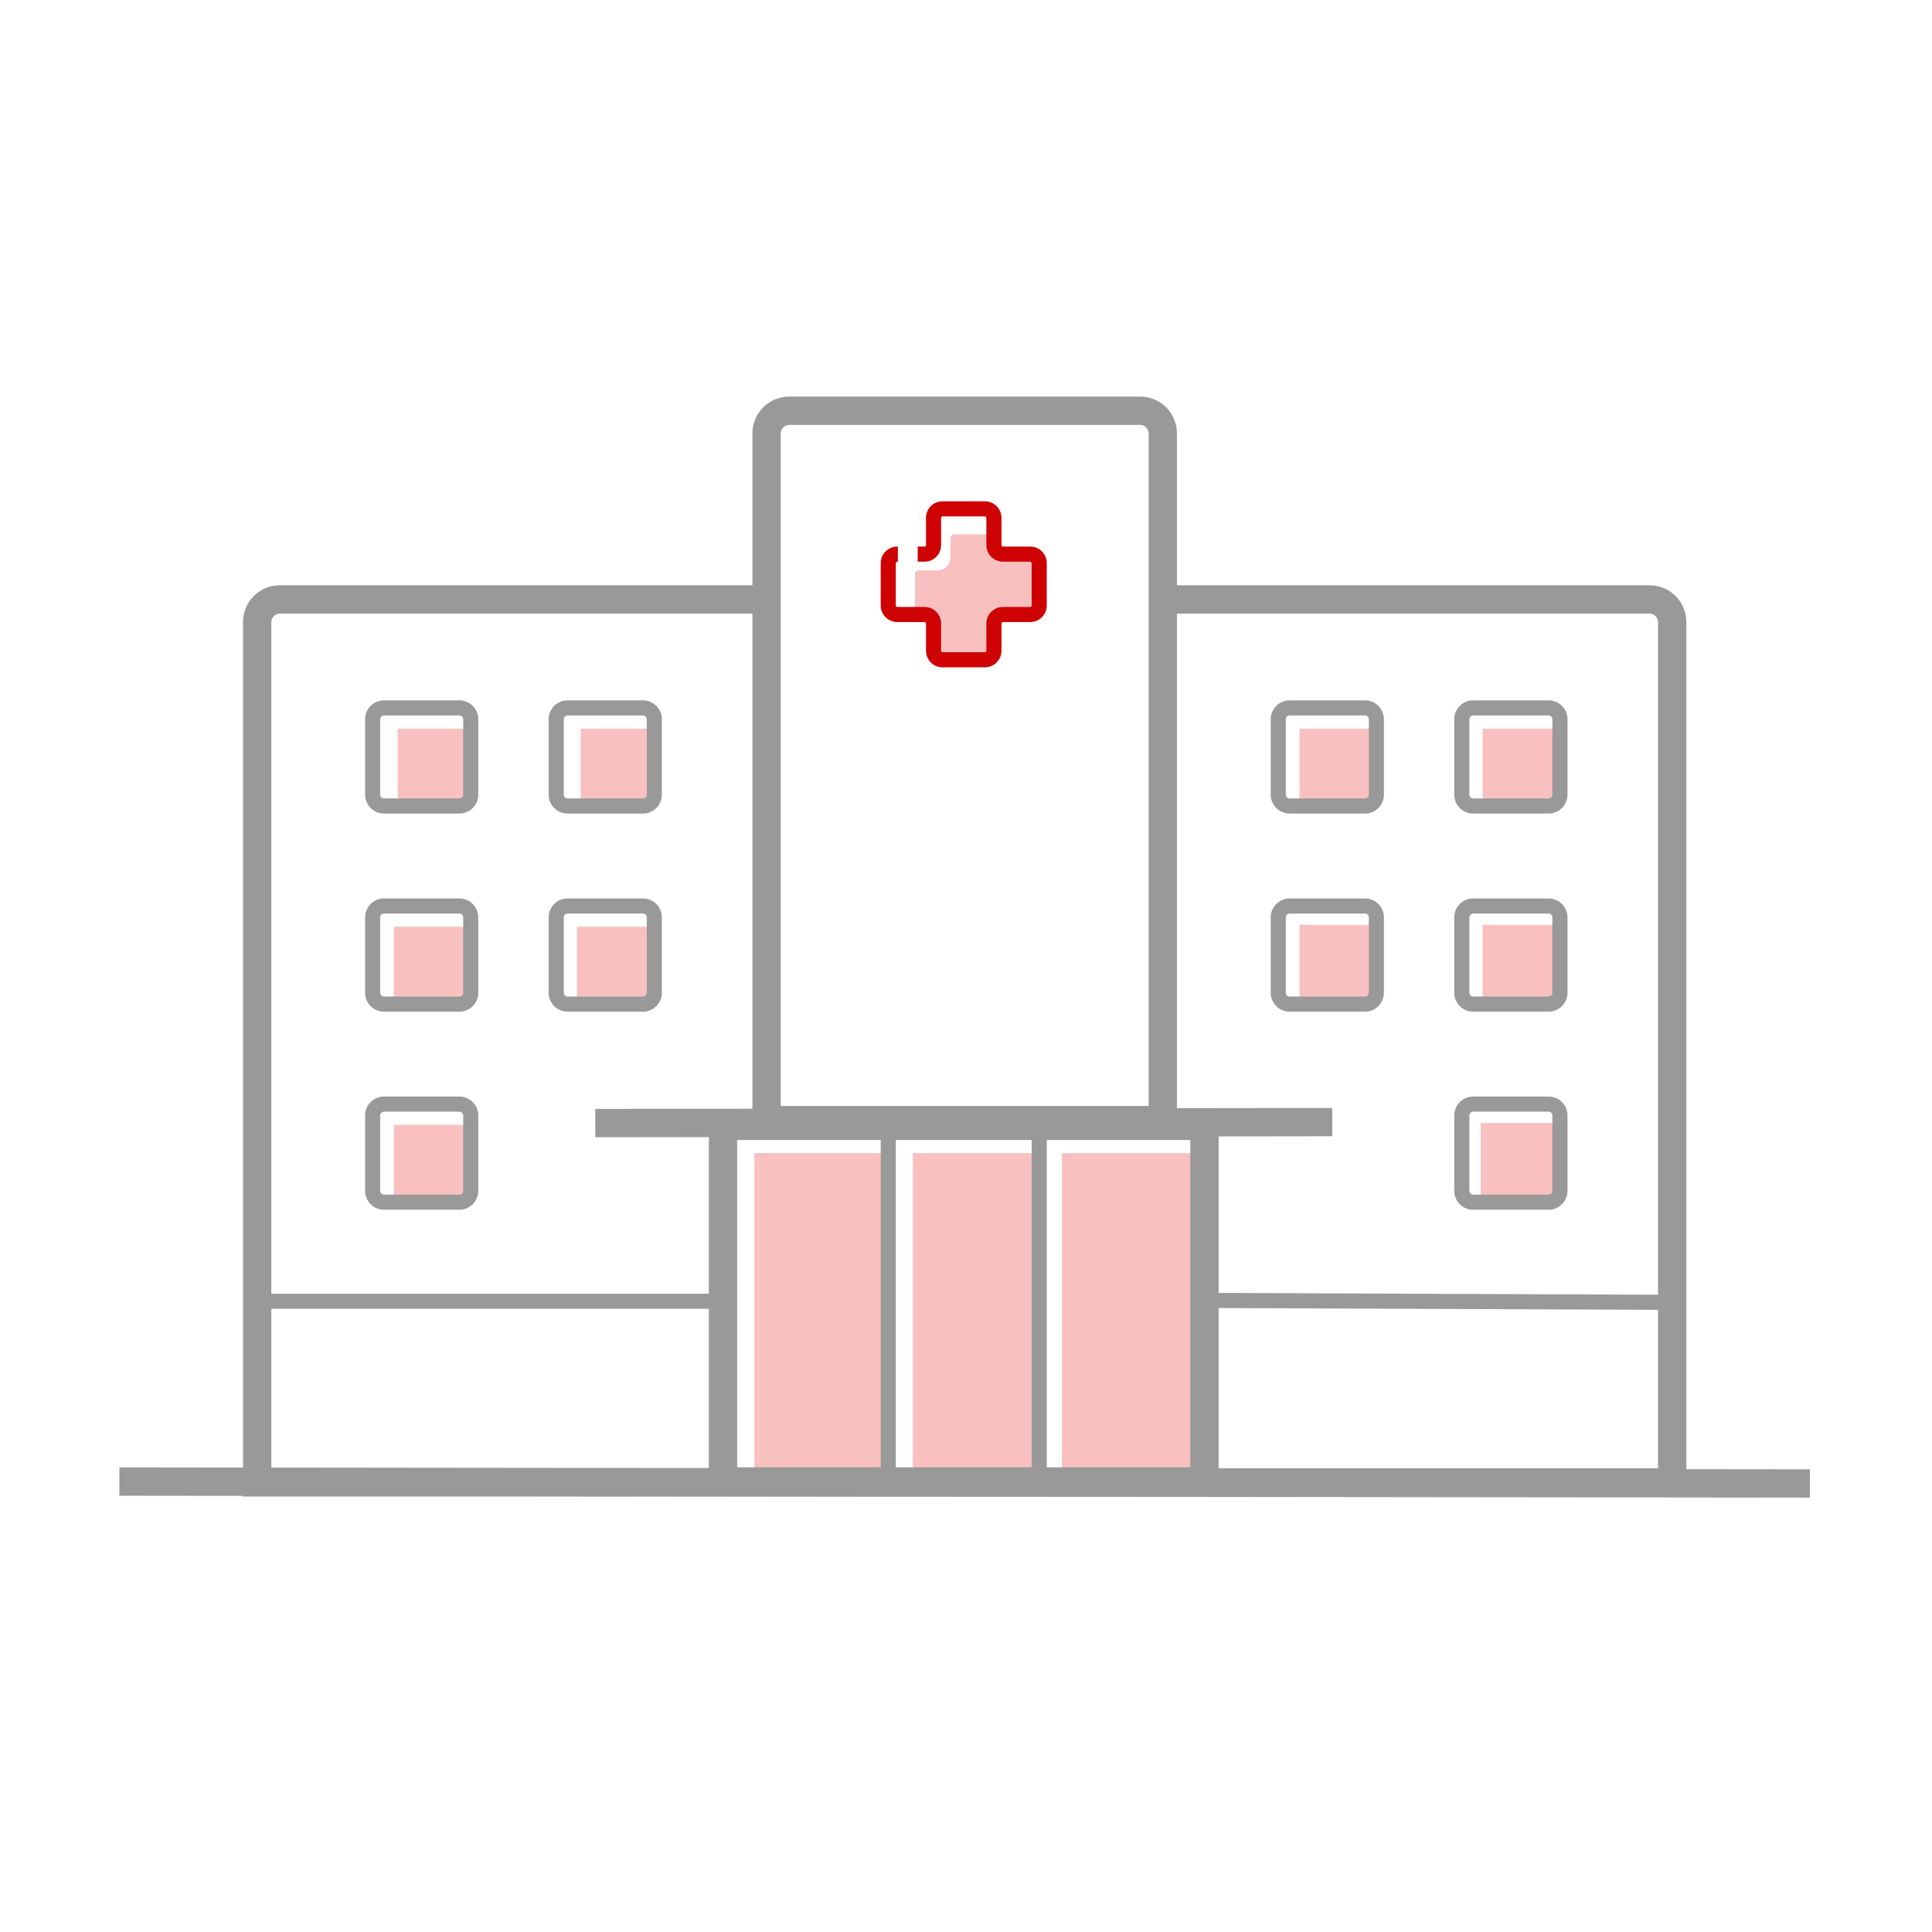
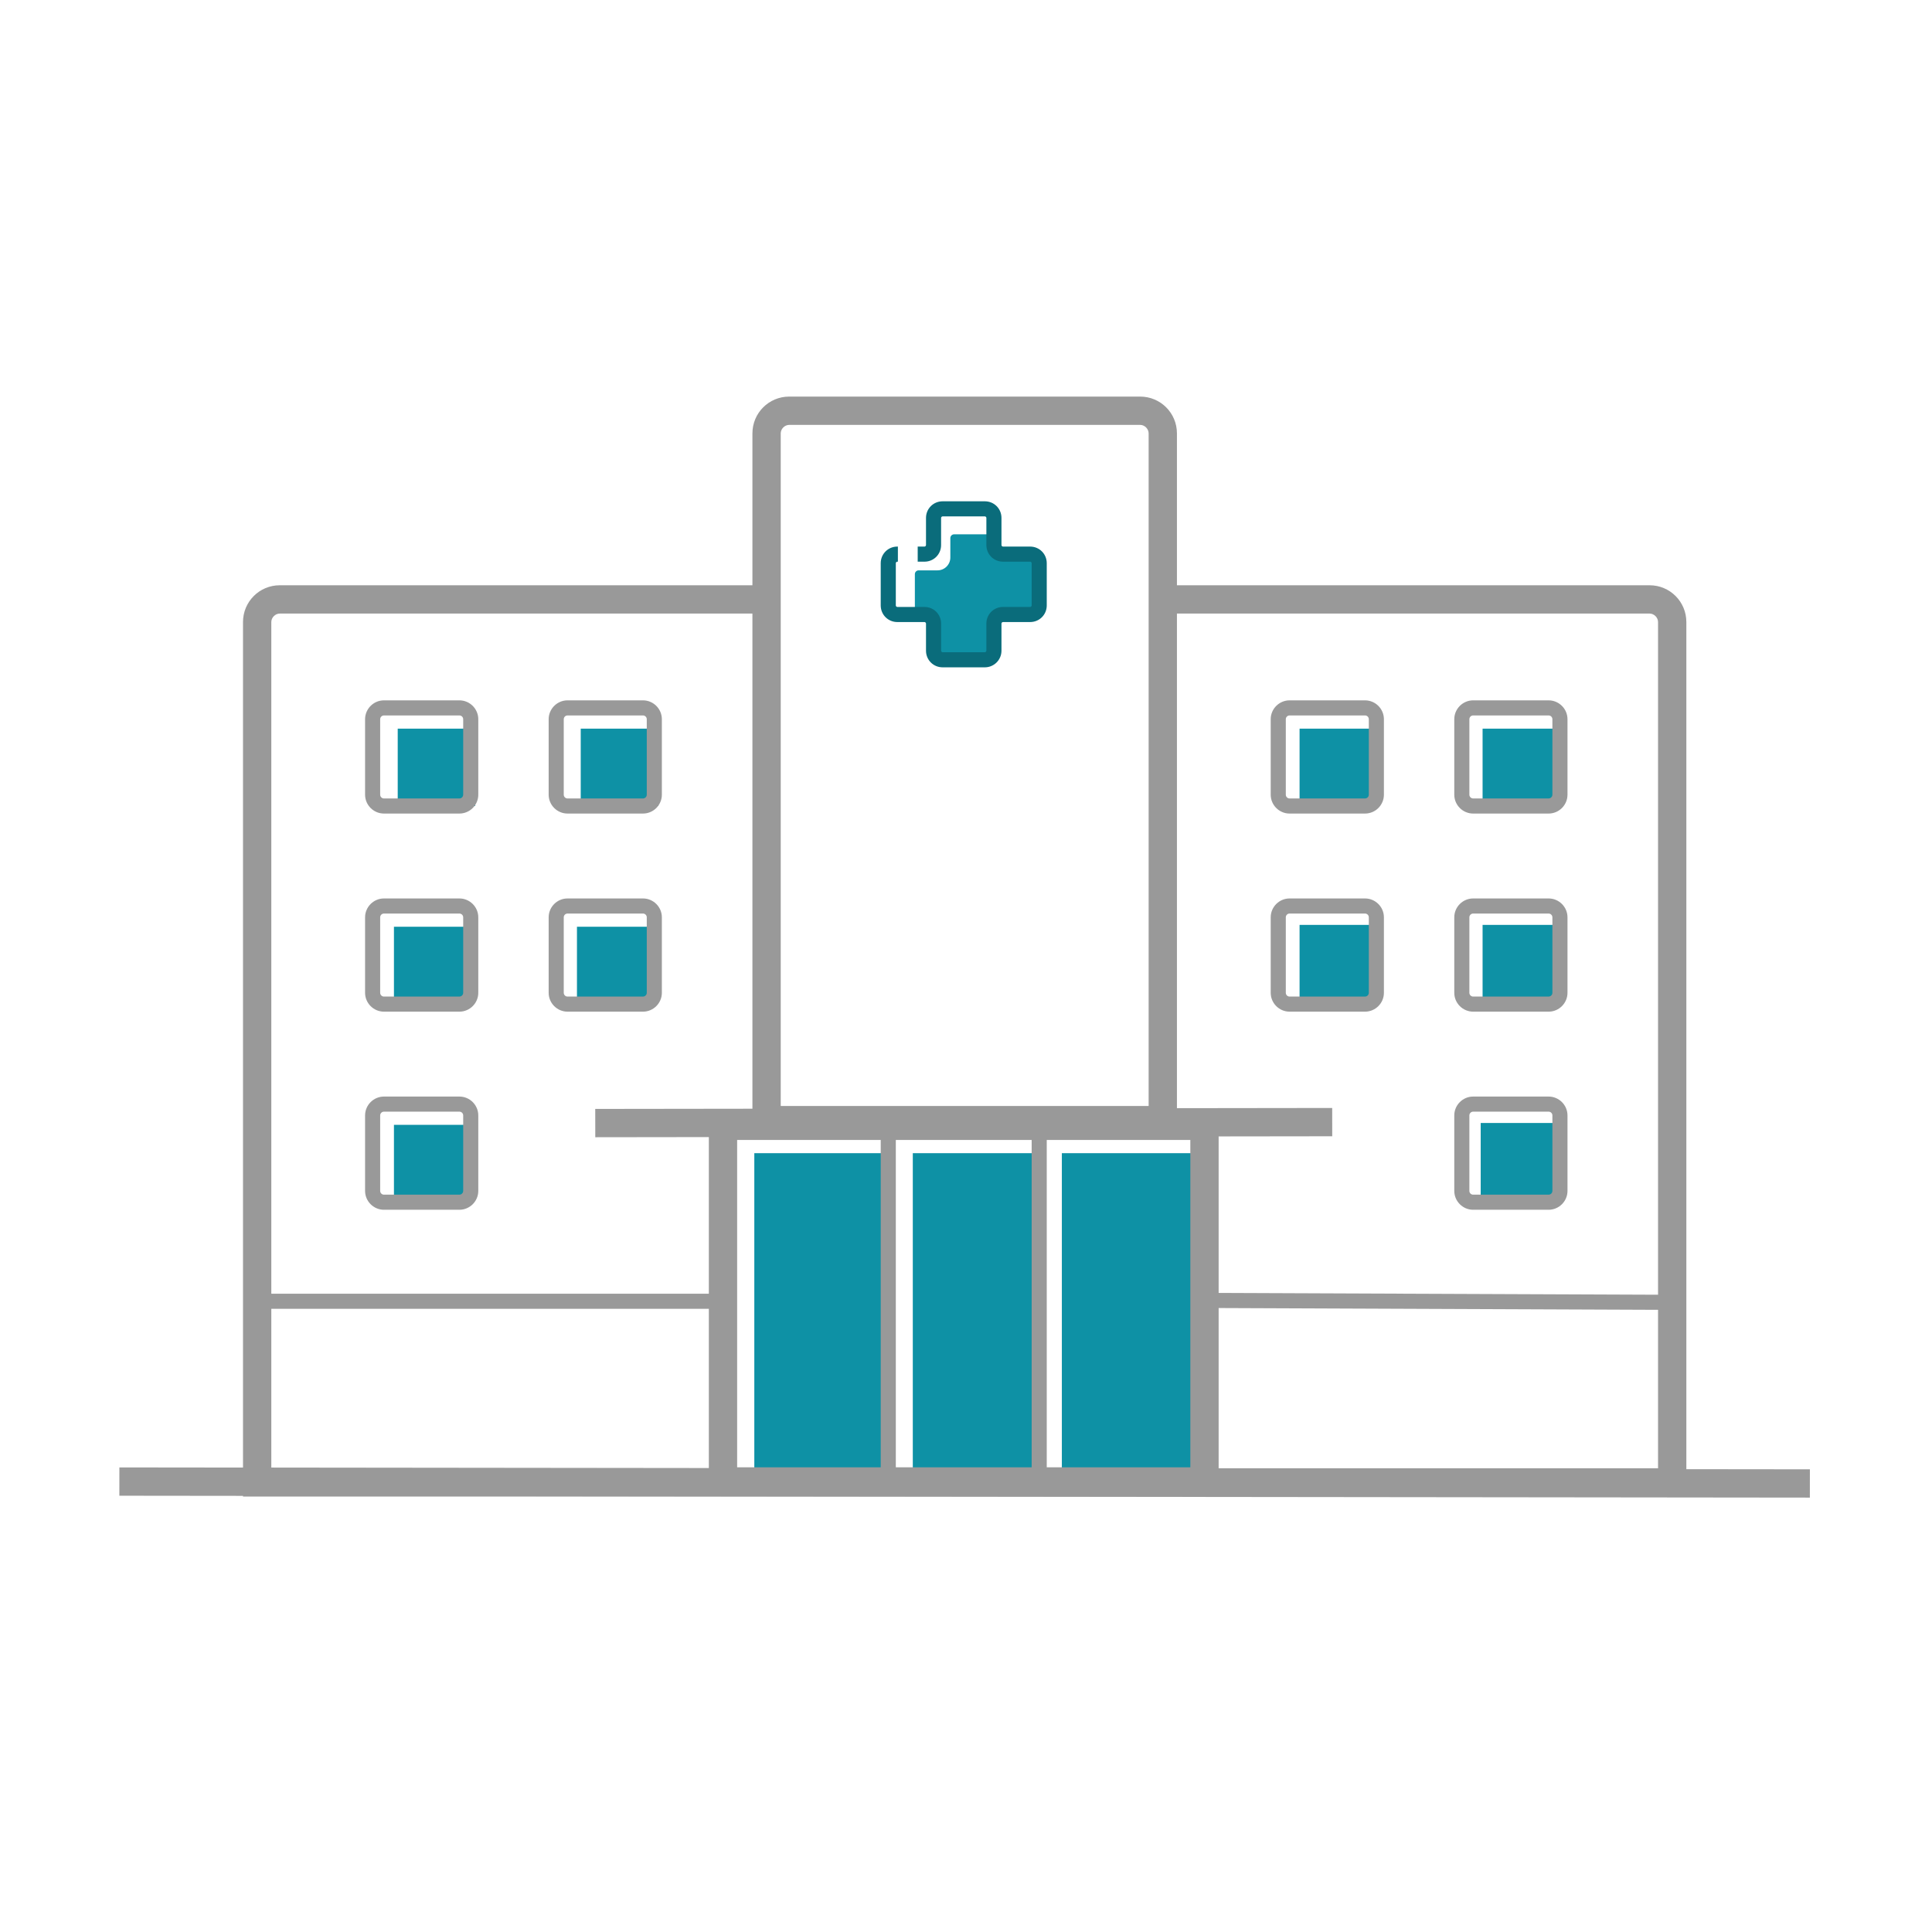
<svg xmlns="http://www.w3.org/2000/svg" width="800px" height="800px" viewBox="0 0 1024 1024" class="icon" version="1.1">
-   <path d="M210.8 386.2h41v41h-41zM307.8 386.2h41v41h-41zM688.8 386.2h41v41h-41zM785.8 386.2h41v41h-41zM688.8 490.2h41v41h-41zM785.8 490.2h41v41h-41zM784.8 595.2h41v41h-41zM208.8 491.2h41v41h-41zM305.8 491.2h41v41h-41zM208.8 596.2h41v41h-41zM483.8 611.2h64v173h-64zM562.8 611.2h76v173h-76zM399.8 611.2h69v173h-69zM527.1 291.6v-6.4c0-1.1-0.9-2-2-2h-19.4c-1.1 0-2 0.9-2 2v10.3c0 3.7-3 6.8-6.8 6.8h-10c-1.1 0-2 0.9-2 2v19.4c0 1.1 0.9 2 2 2h5.9c1.8 0 4.5 1.4 4.5 3.2l0.3 13.3c0 3.3 1 5.9 4.3 5.9h4.2c1.4 0 2.7 0.5 3.8-0.3h14.3c1.7 0 3-1.4 3-3V332c0-3.5 2.8-6.3 6.3-6.3h13.1c1.1 0 2-0.9 2-2V301c0-2.4-2-4.4-4.4-4.4h-12c-2.9 0-5.1-2.2-5.1-5z" fill="#F9C0C0" />
-   <path d="M522 353.7h-22.4c-4.9 0-8.8-3.9-8.8-8.8v-14.4c0-0.4-0.4-0.8-0.8-0.8h-14.4c-4.9 0-8.8-3.9-8.8-8.8v-22.4c0-4.9 3.9-8.8 8.8-8.8h0.3v8h-0.3c-0.4 0-0.8 0.4-0.8 0.8v22.4c0 0.4 0.4 0.8 0.8 0.8H490c4.9 0 8.8 3.9 8.8 8.8v14.4c0 0.4 0.4 0.8 0.8 0.8H522c0.4 0 0.8-0.4 0.8-0.8v-14.4c0-4.9 3.9-8.8 8.8-8.8H546c0.4 0 0.8-0.4 0.8-0.8v-22.4c0-0.4-0.4-0.8-0.8-0.8h-14.4c-4.9 0-8.8-3.9-8.8-8.8v-14.4c0-0.4-0.4-0.8-0.8-0.8h-22.4c-0.4 0-0.8 0.4-0.8 0.8v14.4c0 4.9-3.9 8.8-8.8 8.8h-3.6v-8h3.6c0.4 0 0.8-0.4 0.8-0.8v-14.4c0-4.9 3.9-8.8 8.8-8.8H522c4.9 0 8.8 3.9 8.8 8.8v14.4c0 0.4 0.4 0.8 0.8 0.8H546c4.9 0 8.8 3.9 8.8 8.8v22.4c0 4.9-3.9 8.8-8.8 8.8h-14.4c-0.4 0-0.8 0.4-0.8 0.8v14.4c0 4.9-4 8.8-8.8 8.8z" fill="#CE0202" />
+   <path d="M210.8 386.2h41v41h-41zM307.8 386.2h41v41h-41zM688.8 386.2h41v41h-41zM785.8 386.2h41v41h-41zM688.8 490.2h41v41h-41zM785.8 490.2h41v41h-41zM784.8 595.2h41v41h-41zM208.8 491.2h41v41h-41zM305.8 491.2h41v41h-41zM208.8 596.2h41v41h-41zM483.8 611.2h64v173h-64zM562.8 611.2h76v173h-76zM399.8 611.2h69v173h-69zM527.1 291.6v-6.4c0-1.1-0.9-2-2-2h-19.4c-1.1 0-2 0.9-2 2v10.3c0 3.7-3 6.8-6.8 6.8h-10c-1.1 0-2 0.9-2 2v19.4c0 1.1 0.9 2 2 2h5.9c1.8 0 4.5 1.4 4.5 3.2l0.3 13.3c0 3.3 1 5.9 4.3 5.9h4.2c1.4 0 2.7 0.5 3.8-0.3h14.3c1.7 0 3-1.4 3-3V332c0-3.5 2.8-6.3 6.3-6.3h13.1c1.1 0 2-0.9 2-2V301c0-2.4-2-4.4-4.4-4.4h-12c-2.9 0-5.1-2.2-5.1-5z" fill="#0E91A5" />
+   <path d="M522 353.7h-22.4c-4.9 0-8.8-3.9-8.8-8.8v-14.4c0-0.4-0.4-0.8-0.8-0.8h-14.4c-4.9 0-8.8-3.9-8.8-8.8v-22.4c0-4.9 3.9-8.8 8.8-8.8h0.3v8h-0.3c-0.4 0-0.8 0.4-0.8 0.8v22.4c0 0.4 0.4 0.8 0.8 0.8H490c4.9 0 8.8 3.9 8.8 8.8v14.4c0 0.4 0.4 0.8 0.8 0.8H522c0.4 0 0.8-0.4 0.8-0.8v-14.4c0-4.9 3.9-8.8 8.8-8.8H546c0.4 0 0.8-0.4 0.8-0.8v-22.4c0-0.4-0.4-0.8-0.8-0.8h-14.4c-4.9 0-8.8-3.9-8.8-8.8v-14.4c0-0.4-0.4-0.8-0.8-0.8h-22.4c-0.4 0-0.8 0.4-0.8 0.8v14.4c0 4.9-3.9 8.8-8.8 8.8h-3.6v-8h3.6c0.4 0 0.8-0.4 0.8-0.8v-14.4c0-4.9 3.9-8.8 8.8-8.8H522c4.9 0 8.8 3.9 8.8 8.8v14.4c0 0.4 0.4 0.8 0.8 0.8H546c4.9 0 8.8 3.9 8.8 8.8v22.4c0 4.9-3.9 8.8-8.8 8.8h-14.4c-0.4 0-0.8 0.4-0.8 0.8v14.4c0 4.9-4 8.8-8.8 8.8z" fill="#0a6c7bff" />
  <path d="M645.9 792.7H375.7V589.2h270.2v203.5z m-255.2-15h240.2V604.2H390.7v173.5z" fill="#999999" />
  <path d="M315.49 587.755l390.6-0.509 0.02 15-390.6 0.509z" fill="#999999" />
  <path d="M554.8 788.2h-88v-196h88v196z m-80-8h72v-180h-72v180z" fill="#999999" />
  <path d="M63.26 792.766l0.016-15 896 1-0.017 15z" fill="#999999" />
  <path d="M893.8 793.2h-765V329.7c0-10.8 8.7-19.5 19.5-19.5h258v15h-258c-2.4 0-4.5 2.1-4.5 4.5v448.5h735V329.7c0-2.4-2.1-4.5-4.5-4.5h-258v-15h258c10.8 0 19.5 8.7 19.5 19.5v463.5z" fill="#999999" />
  <path d="M623.8 601.2h-225V229.7c0-10.8 8.7-19.5 19.5-19.5h186c10.8 0 19.5 8.7 19.5 19.5v371.5z m-210-15h195V229.7c0-2.4-2.1-4.5-4.5-4.5h-186c-2.4 0-4.5 2.1-4.5 4.5v356.5zM136.3 685.7h247v8h-247zM638.768 693.259l0.032-8 247 1-0.032 8zM243.5 431.2h-40c-5.5 0-10-4.5-10-10v-40c0-5.5 4.5-10 10-10h40c5.5 0 10 4.5 10 10v40c0 5.5-4.5 10-10 10z m-40-52c-1.1 0-2 0.9-2 2v40c0 1.1 0.9 2 2 2h40c1.1 0 2-0.9 2-2v-40c0-1.1-0.9-2-2-2h-40zM340.8 431.2h-40c-5.5 0-10-4.5-10-10v-40c0-5.5 4.5-10 10-10h40c5.5 0 10 4.5 10 10v40c0 5.5-4.5 10-10 10z m-40-52c-1.1 0-2 0.9-2 2v40c0 1.1 0.9 2 2 2h40c1.1 0 2-0.9 2-2v-40c0-1.1-0.9-2-2-2h-40zM243.5 536.2h-40c-5.5 0-10-4.5-10-10v-40c0-5.5 4.5-10 10-10h40c5.5 0 10 4.5 10 10v40c0 5.5-4.5 10-10 10z m-40-52c-1.1 0-2 0.9-2 2v40c0 1.1 0.9 2 2 2h40c1.1 0 2-0.9 2-2v-40c0-1.1-0.9-2-2-2h-40zM243.5 641.2h-40c-5.5 0-10-4.5-10-10v-40c0-5.5 4.5-10 10-10h40c5.5 0 10 4.5 10 10v40c0 5.5-4.5 10-10 10z m-40-52c-1.1 0-2 0.9-2 2v40c0 1.1 0.9 2 2 2h40c1.1 0 2-0.9 2-2v-40c0-1.1-0.9-2-2-2h-40zM340.8 536.2h-40c-5.5 0-10-4.5-10-10v-40c0-5.5 4.5-10 10-10h40c5.5 0 10 4.5 10 10v40c0 5.5-4.5 10-10 10z m-40-52c-1.1 0-2 0.9-2 2v40c0 1.1 0.9 2 2 2h40c1.1 0 2-0.9 2-2v-40c0-1.1-0.9-2-2-2h-40zM723.5 431.2h-40c-5.5 0-10-4.5-10-10v-40c0-5.5 4.5-10 10-10h40c5.5 0 10 4.5 10 10v40c0 5.5-4.5 10-10 10z m-40-52c-1.1 0-2 0.9-2 2v40c0 1.1 0.9 2 2 2h40c1.1 0 2-0.9 2-2v-40c0-1.1-0.9-2-2-2h-40zM820.8 431.2h-40c-5.5 0-10-4.5-10-10v-40c0-5.5 4.5-10 10-10h40c5.5 0 10 4.5 10 10v40c0 5.5-4.5 10-10 10z m-40-52c-1.1 0-2 0.9-2 2v40c0 1.1 0.9 2 2 2h40c1.1 0 2-0.9 2-2v-40c0-1.1-0.9-2-2-2h-40zM723.5 536.2h-40c-5.5 0-10-4.5-10-10v-40c0-5.5 4.5-10 10-10h40c5.5 0 10 4.5 10 10v40c0 5.5-4.5 10-10 10z m-40-52c-1.1 0-2 0.9-2 2v40c0 1.1 0.9 2 2 2h40c1.1 0 2-0.9 2-2v-40c0-1.1-0.9-2-2-2h-40zM820.8 641.2h-40c-5.5 0-10-4.5-10-10v-40c0-5.5 4.5-10 10-10h40c5.5 0 10 4.5 10 10v40c0 5.5-4.5 10-10 10z m-40-52c-1.1 0-2 0.9-2 2v40c0 1.1 0.9 2 2 2h40c1.1 0 2-0.9 2-2v-40c0-1.1-0.9-2-2-2h-40zM820.8 536.2h-40c-5.5 0-10-4.5-10-10v-40c0-5.5 4.5-10 10-10h40c5.5 0 10 4.5 10 10v40c0 5.5-4.5 10-10 10z m-40-52c-1.1 0-2 0.9-2 2v40c0 1.1 0.9 2 2 2h40c1.1 0 2-0.9 2-2v-40c0-1.1-0.9-2-2-2h-40z" fill="#999999" />
</svg>
